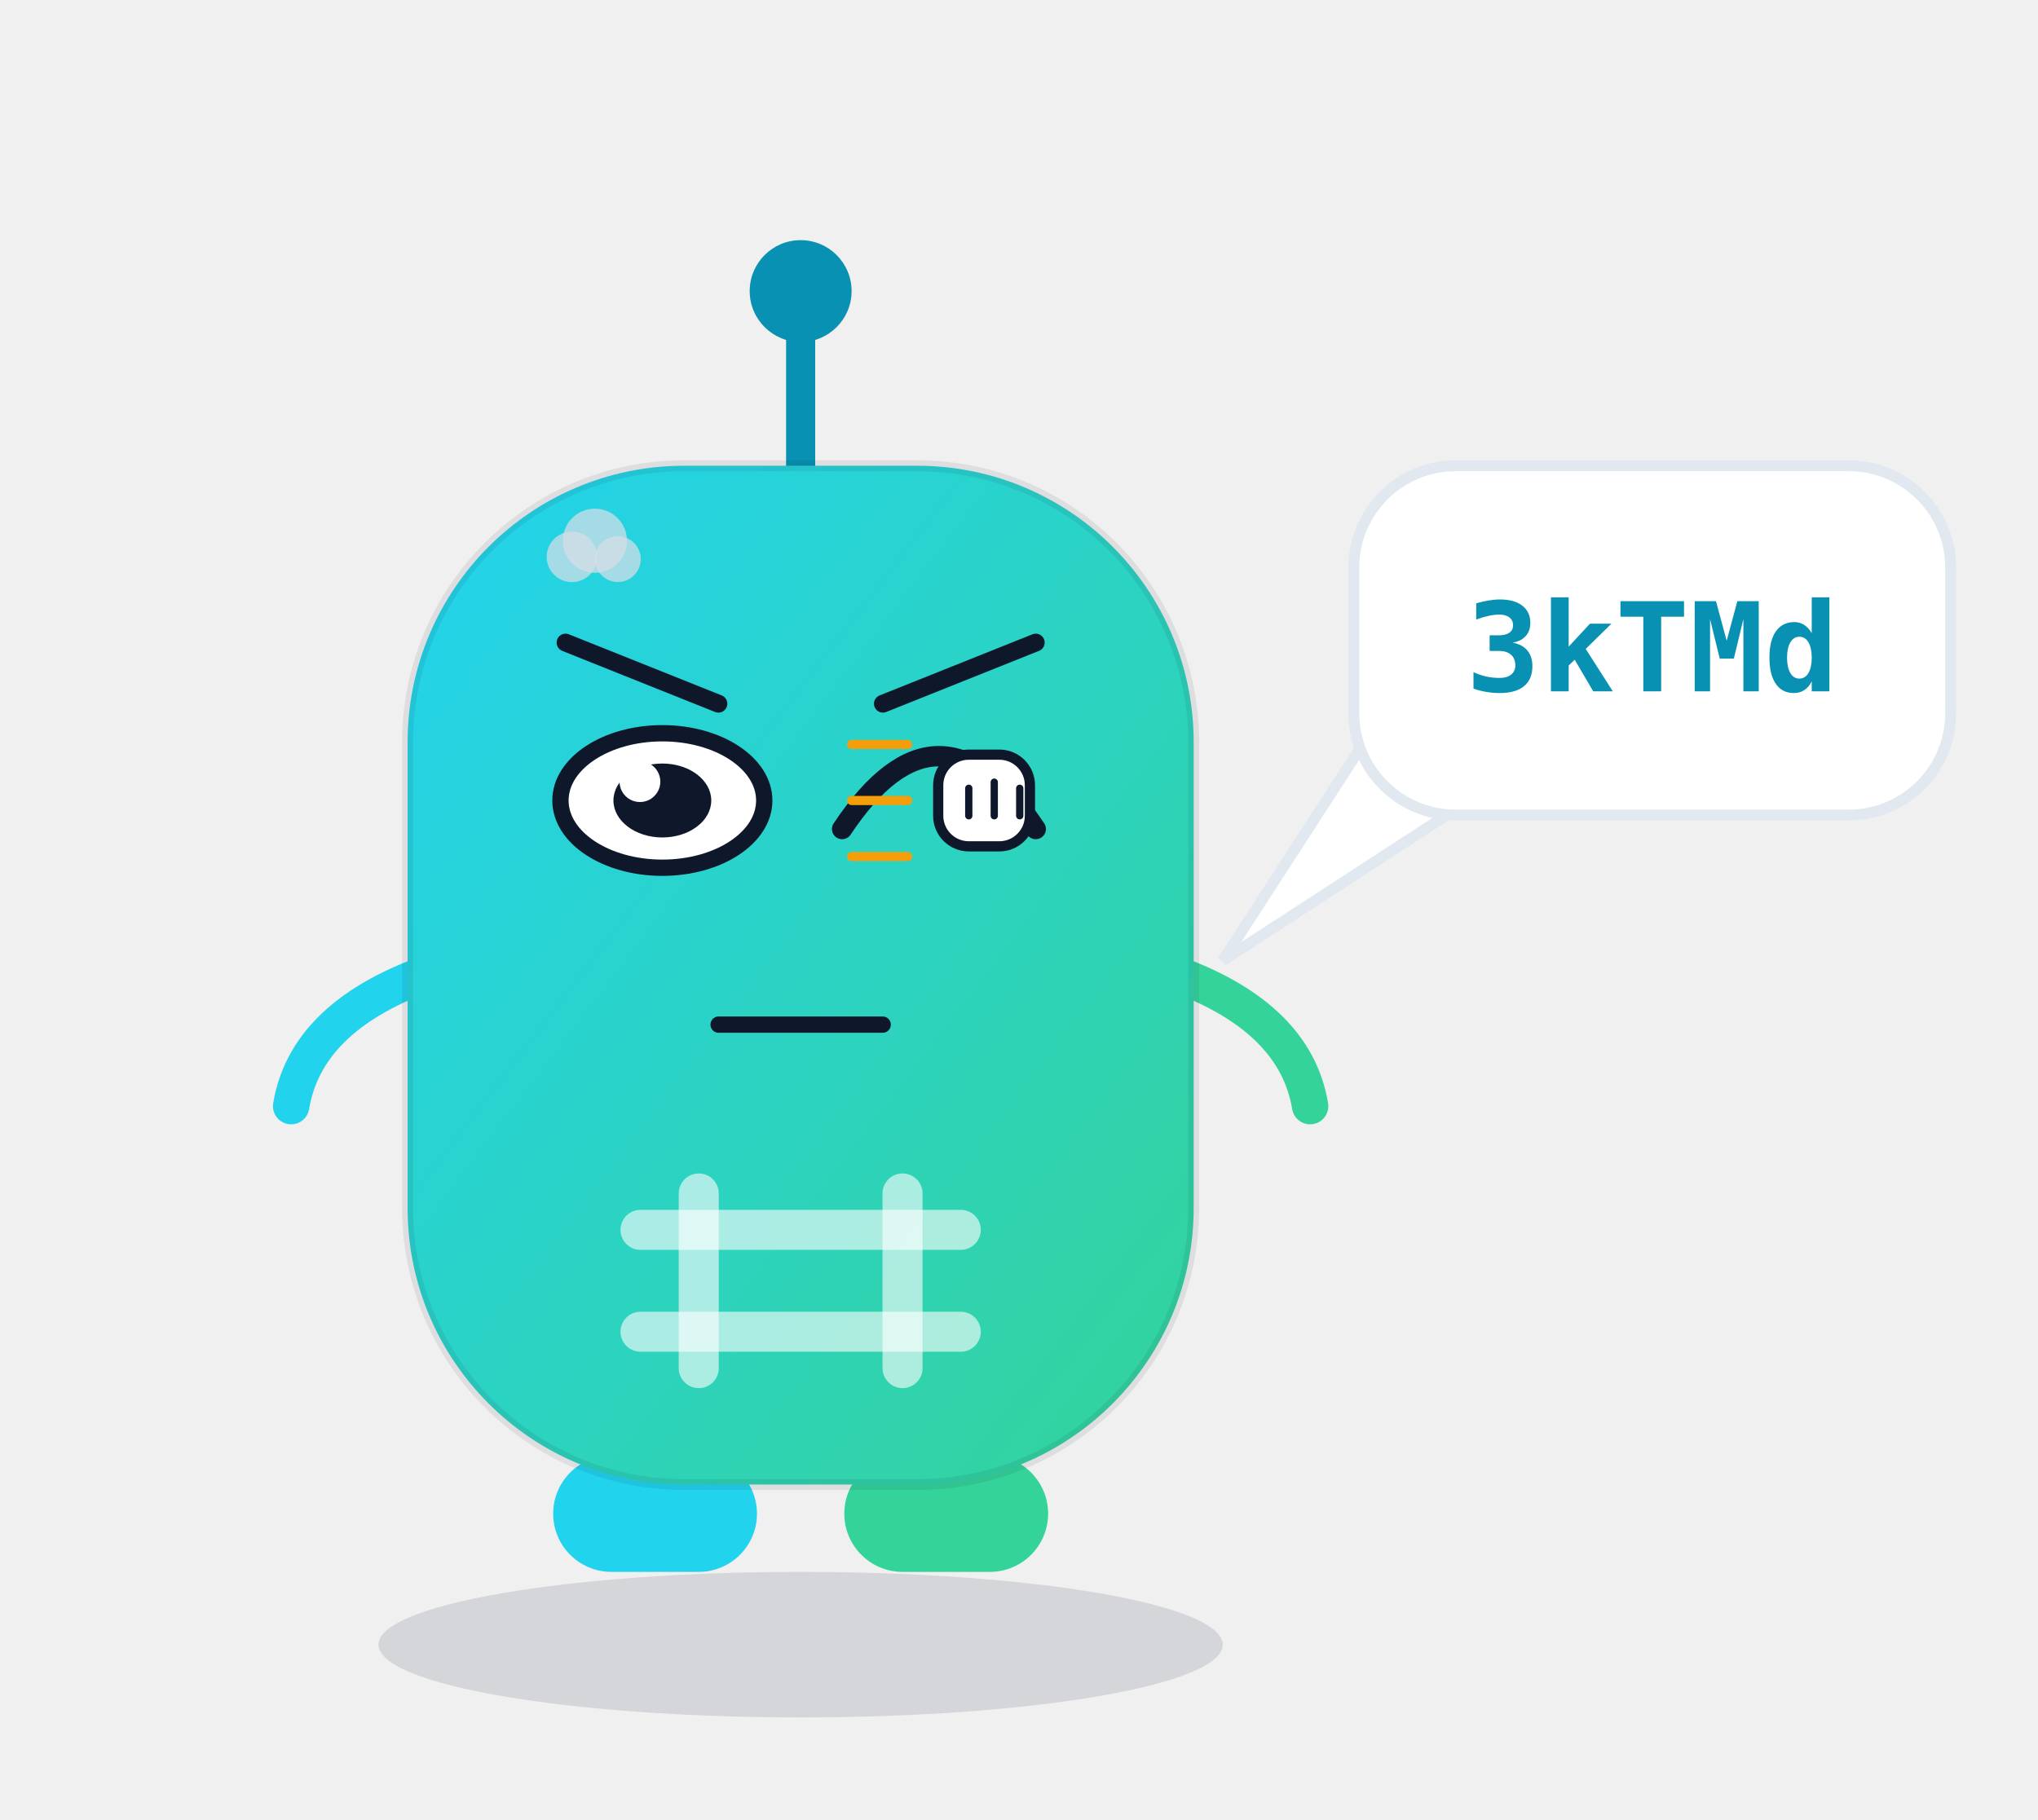
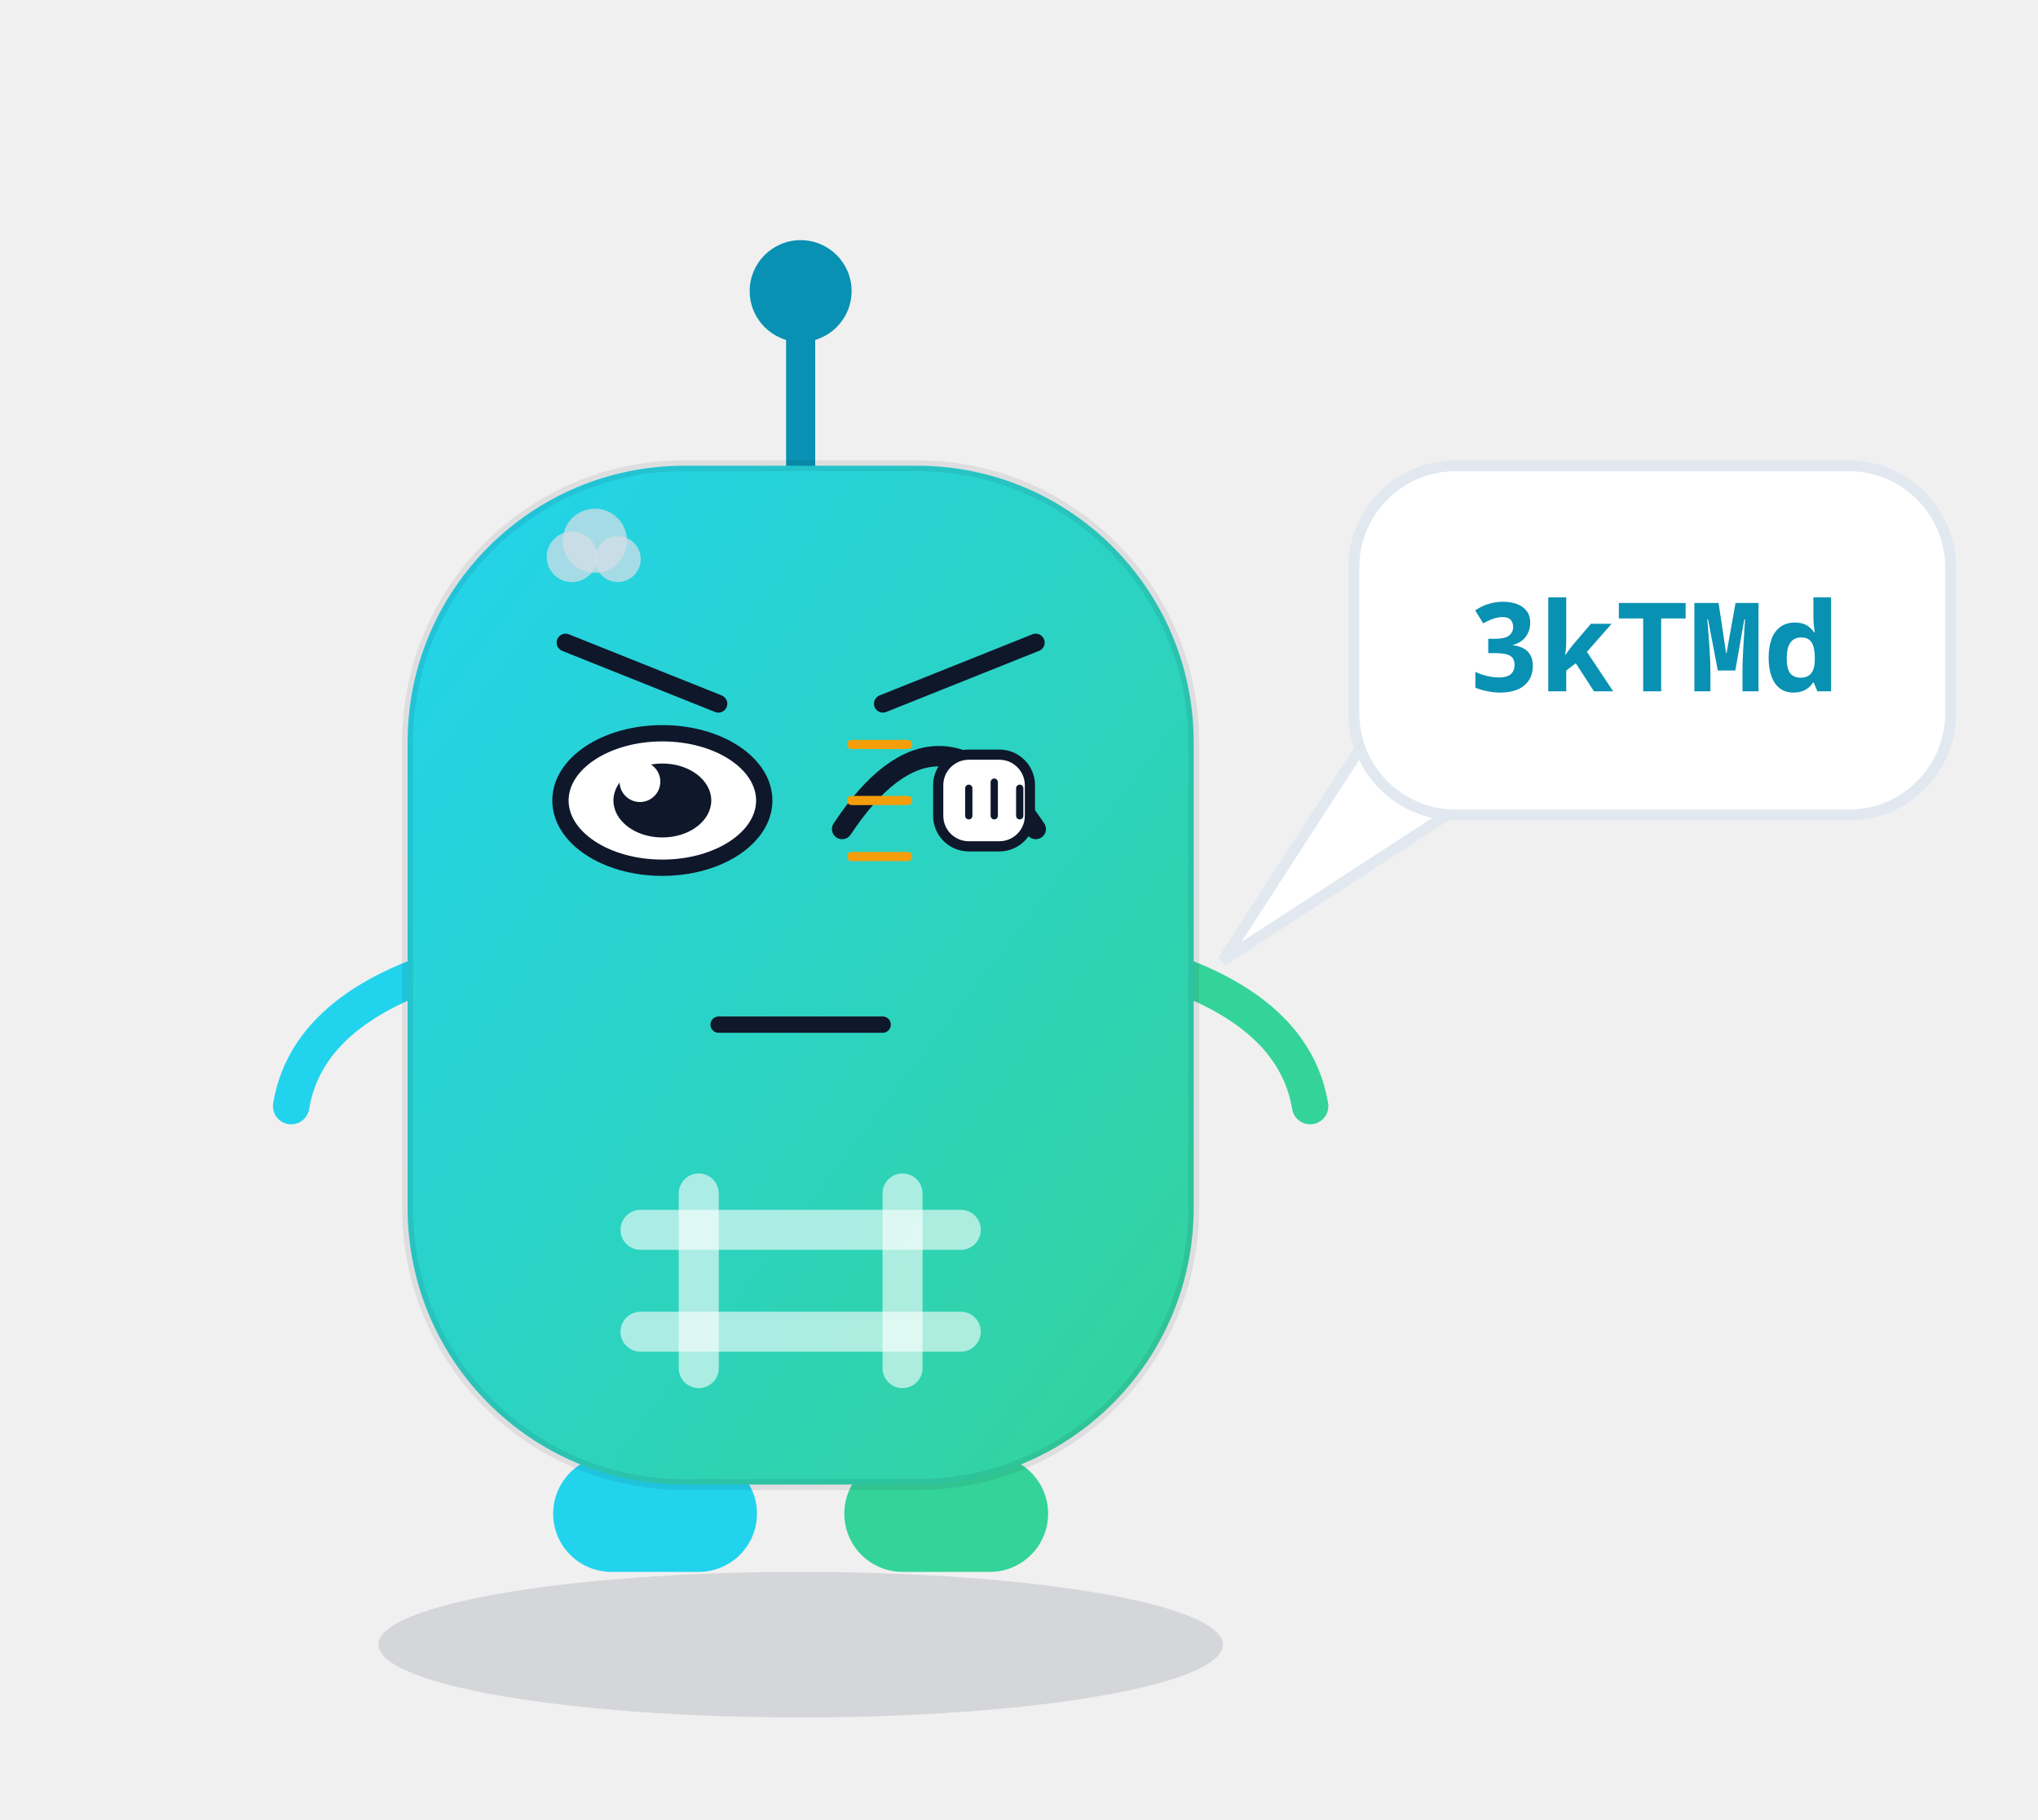
<svg xmlns="http://www.w3.org/2000/svg" viewBox="0 0 280 250" width="280" height="250" role="img" aria-label="哈希迪 Hashy · 敲打 Knocking">
  <style>
.ex-motion { animation: ex-tap 0.55s ease-in-out infinite; transform-box: fill-box; transform-origin: 50% 50%; }
.ex-anim-tear { animation: ex-tear 1.8s ease-in infinite; transform-box: fill-box; transform-origin: center; }
.ex-anim-sweat { animation: ex-tear 1.5s ease-in infinite; transform-box: fill-box; transform-origin: center; }
.ex-anim-heart { animation: ex-heart 2.2s ease-out infinite; transform-box: fill-box; transform-origin: center; }
.ex-anim-spark { animation: ex-spark 1.9s ease-in-out infinite; transform-box: fill-box; transform-origin: center; }
.ex-anim-rain { animation: ex-rain 1.4s linear infinite; transform-box: fill-box; transform-origin: center; }
.ex-anim-confetti { animation: ex-confetti 2.4s linear infinite; transform-box: fill-box; transform-origin: center; }
.ex-anim-pulse { animation: ex-pulse 1.6s ease-in-out infinite; transform-box: fill-box; transform-origin: center; }
.ex-anim-knock { animation: ex-knock 0.55s ease-in-out infinite; transform-box: fill-box; transform-origin: center; }
.ex-anim-knockline { animation: ex-knockline 0.55s ease-out infinite; transform-box: fill-box; transform-origin: center; }
.ex-anim-palm { animation: ex-palm 0.9s ease-in-out infinite; transform-box: fill-box; transform-origin: center; }
.ex-anim-steam { animation: ex-steam 1.8s ease-out infinite; transform-box: fill-box; transform-origin: center; }
.ex-anim-shock { animation: ex-shock 0.5s ease-in-out infinite; transform-box: fill-box; transform-origin: center; }
.ex-anim-please { animation: ex-please 1.4s ease-in-out infinite; transform-box: fill-box; transform-origin: center; }
.ex-anim-drift { animation: ex-drift 4.5s ease-in-out infinite; transform-box: fill-box; transform-origin: center; }
@keyframes ex-tap { 0%,100% { transform: translateY(0); } 25% { transform: translateY(2.46px); } 32% { transform: translateY(0); } }
@keyframes ex-tear { 0% { transform: translateY(0); opacity: 0; } 18% { opacity: 1; } 100% { transform: translateY(15.4px); opacity: 0; } }
@keyframes ex-heart { 0% { transform: translateY(0) scale(.65); opacity: 0; } 20% { opacity: 1; } 100% { transform: translateY(-25.2px) scale(1.15); opacity: 0; } }
@keyframes ex-spark { 0%,100% { transform: scale(.6) rotate(0deg); opacity: .3; } 50% { transform: scale(1.15) rotate(25deg); opacity: 1; } }
@keyframes ex-rain { 0% { transform: translateY(0); opacity: 0; } 20% { opacity: 1; } 100% { transform: translateY(16.8px); opacity: 0; } }
@keyframes ex-confetti { 0% { transform: translateY(-4.9px) rotate(0deg); opacity: 1; } 100% { transform: translateY(22.4px) rotate(200deg); opacity: 0; } }
@keyframes ex-pulse { 0%,100% { transform: scale(1); opacity: .35; } 50% { transform: scale(1.18); opacity: .7; } }
@keyframes ex-knock { 0%,100% { transform: translateX(6.3px); } 35% { transform: translateX(0); } }
@keyframes ex-knockline { 0%,100% { transform: scaleX(.6); opacity: .35; } 35% { transform: scaleX(1); opacity: 1; } }
@keyframes ex-palm { 0%,100% { transform: translateY(0) rotate(0deg); } 50% { transform: translateY(-1.68px) rotate(-4deg); } }
@keyframes ex-steam { 0% { transform: translateY(0); opacity: .7; } 100% { transform: translateY(-12.6px); opacity: 0; } }
@keyframes ex-shock { 0%,100% { transform: scaleX(.7); opacity: .4; } 50% { transform: scaleX(1.25); opacity: 1; } }
@keyframes ex-please { 0%,100% { transform: translateY(0); } 50% { transform: translateY(-2.52px); } }
@keyframes ex-drift { 0%,100% { transform: translateY(0); } 50% { transform: translateY(-2.8px); } }
@media (prefers-reduced-motion: reduce) {
  .ex-motion, [class*="ex-anim-"] { animation: none !important; }
}
</style>
  <g class="ex-motion ex-knocking">
    <g class="ex-base">
      <defs>
-         <style>text { font-family: ui-monospace, SFMono-Regular, Menlo, Consolas, "DejaVu Sans Mono", "PingFang SC", "Microsoft YaHei", monospace; }
+         <style>text { font-family: ui-monospace, "Noto Sans Mono", "DejaVu Sans Mono", "Liberation Mono", monospace; }
      .m-shadow { fill: rgba(15,23,42,.12); }
      .m-accent { color: #0891b2; }
      .m-panel  { fill: #ffffff; stroke: #e2e8f0; stroke-width: 1.5; }
      .m-cheek  { fill: rgba(255,255,255,.42); }
      .m-ink    { stroke: rgba(15,23,42,.78); }
      .m-id     { fill: #0891b2; }

      @media (prefers-color-scheme: dark) {
        .m-shadow { fill: rgba(0,0,0,.45); }
        .m-accent { color: #22d3ee; }
        .m-panel  { fill: #0f172a; stroke: #1e293b; }
        .m-cheek  { fill: rgba(255,255,255,.32); }
        .m-ink    { stroke: rgba(15,23,42,.82); }
        .m-id     { fill: #22d3ee; }
      }</style>
        <linearGradient id="bodyGrad" x1="0" y1="0" x2="1" y2="1">
          <stop offset="0" stop-color="#22d3ee" />
          <stop offset="1" stop-color="#34d399" />
        </linearGradient>
      </defs>
      <ellipse class="m-shadow" cx="110" cy="226" rx="58" ry="10" />
      <g class="m-accent" stroke="currentColor" fill="currentColor">
        <line x1="110" y1="66" x2="110" y2="46" stroke-width="4" stroke-linecap="round" />
        <circle cx="110" cy="40" r="7" stroke="none" />
      </g>
      <rect x="76" y="200" width="28" height="16" rx="8" fill="#22d3ee" />
      <rect x="116" y="200" width="28" height="16" rx="8" fill="#34d399" />
      <path d="M58 134 Q42 140 40 152" fill="none" stroke="#22d3ee" stroke-width="5" stroke-linecap="round" />
      <path d="M162 134 Q178 140 180 152" fill="none" stroke="#34d399" stroke-width="5" stroke-linecap="round" />
      <rect x="56" y="64" width="108" height="140" rx="38" fill="url(#bodyGrad)" stroke="rgba(15,23,42,.08)" stroke-width="1.5" />
      <g stroke="rgba(255,255,255,.6)" stroke-width="5.5" stroke-linecap="round">
        <line x1="96" y1="164" x2="96" y2="188" />
        <line x1="124" y1="164" x2="124" y2="188" />
        <line x1="88" y1="169" x2="132" y2="169" />
        <line x1="88" y1="183" x2="132" y2="183" />
      </g>
      <path class="m-panel" d="M190 98 L168 132 L208 106 Z" />
      <rect class="m-panel" x="186" y="64" width="82" height="48" rx="14" />
      <text class="m-id" x="227" y="95" text-anchor="middle" font-size="17" font-weight="600">3kTMd</text>
    </g>
    <g class="ex-face">
      <path d="M 77.7,88.3 L 98.7,96.7" stroke="#0F172A" stroke-width="2.45" stroke-linecap="round" />
      <path d="M 142.3,88.3 L 121.3,96.7" stroke="#0F172A" stroke-width="2.45" stroke-linecap="round" />
      <ellipse cx="91" cy="110" rx="14" ry="9.24" fill="#FFFFFF" stroke="#0F172A" stroke-width="2.24" />
      <ellipse cx="91" cy="110" rx="6.72" ry="5.08" fill="#0F172A" />
      <circle cx="87.92" cy="107.41" r="2.8" fill="#FFFFFF" />
      <path d="M 115.7,113.92 Q 129,93.9 142.3,113.92" fill="none" stroke="#0F172A" stroke-width="2.8" stroke-linecap="round" />
      <path d="M 98.73,140.8 L 121.27,140.8" stroke="#0F172A" stroke-width="2.24" stroke-linecap="round" />
      <g transform="translate(136.6 110)">
        <g class="ex-anim-knock">
          <rect x="-7.7" y="-6.3" width="12.6" height="12.6" rx="4.2" fill="#FFFFFF" stroke="#0F172A" stroke-width="1.4" />
          <path d="M -3.5,-1.68 L -3.5,2.1 M 0,-2.52 L 0,2.1 M 3.5,-1.68 L 3.5,2.1" stroke="#0F172A" stroke-width="1" stroke-linecap="round" />
        </g>
      </g>
      <g transform="translate(124.7 102.3)">
        <path class="ex-anim-knockline" style="animation-delay:0.0s" d="M 0 0 L -7.7 0" stroke="#F59E0B" stroke-width="1.26" stroke-linecap="round" />
      </g>
      <g transform="translate(124.7 110)">
        <path class="ex-anim-knockline" style="animation-delay:0.12s" d="M 0 0 L -7.7 0" stroke="#F59E0B" stroke-width="1.26" stroke-linecap="round" />
      </g>
      <g transform="translate(124.7 117.7)">
        <path class="ex-anim-knockline" style="animation-delay:0.24s" d="M 0 0 L -7.7 0" stroke="#F59E0B" stroke-width="1.26" stroke-linecap="round" />
      </g>
      <g transform="translate(78.58 76.52)">
        <circle class="ex-anim-steam" style="animation-delay:0.0s" r="3.47" fill="#D7DEE8" opacity=".72" />
      </g>
      <g transform="translate(81.73 74.31)">
        <circle class="ex-anim-steam" style="animation-delay:0.28s" r="4.41" fill="#D7DEE8" opacity=".72" />
      </g>
      <g transform="translate(84.88 76.83)">
        <circle class="ex-anim-steam" style="animation-delay:0.56s" r="3.15" fill="#D7DEE8" opacity=".72" />
      </g>
    </g>
  </g>
</svg>
